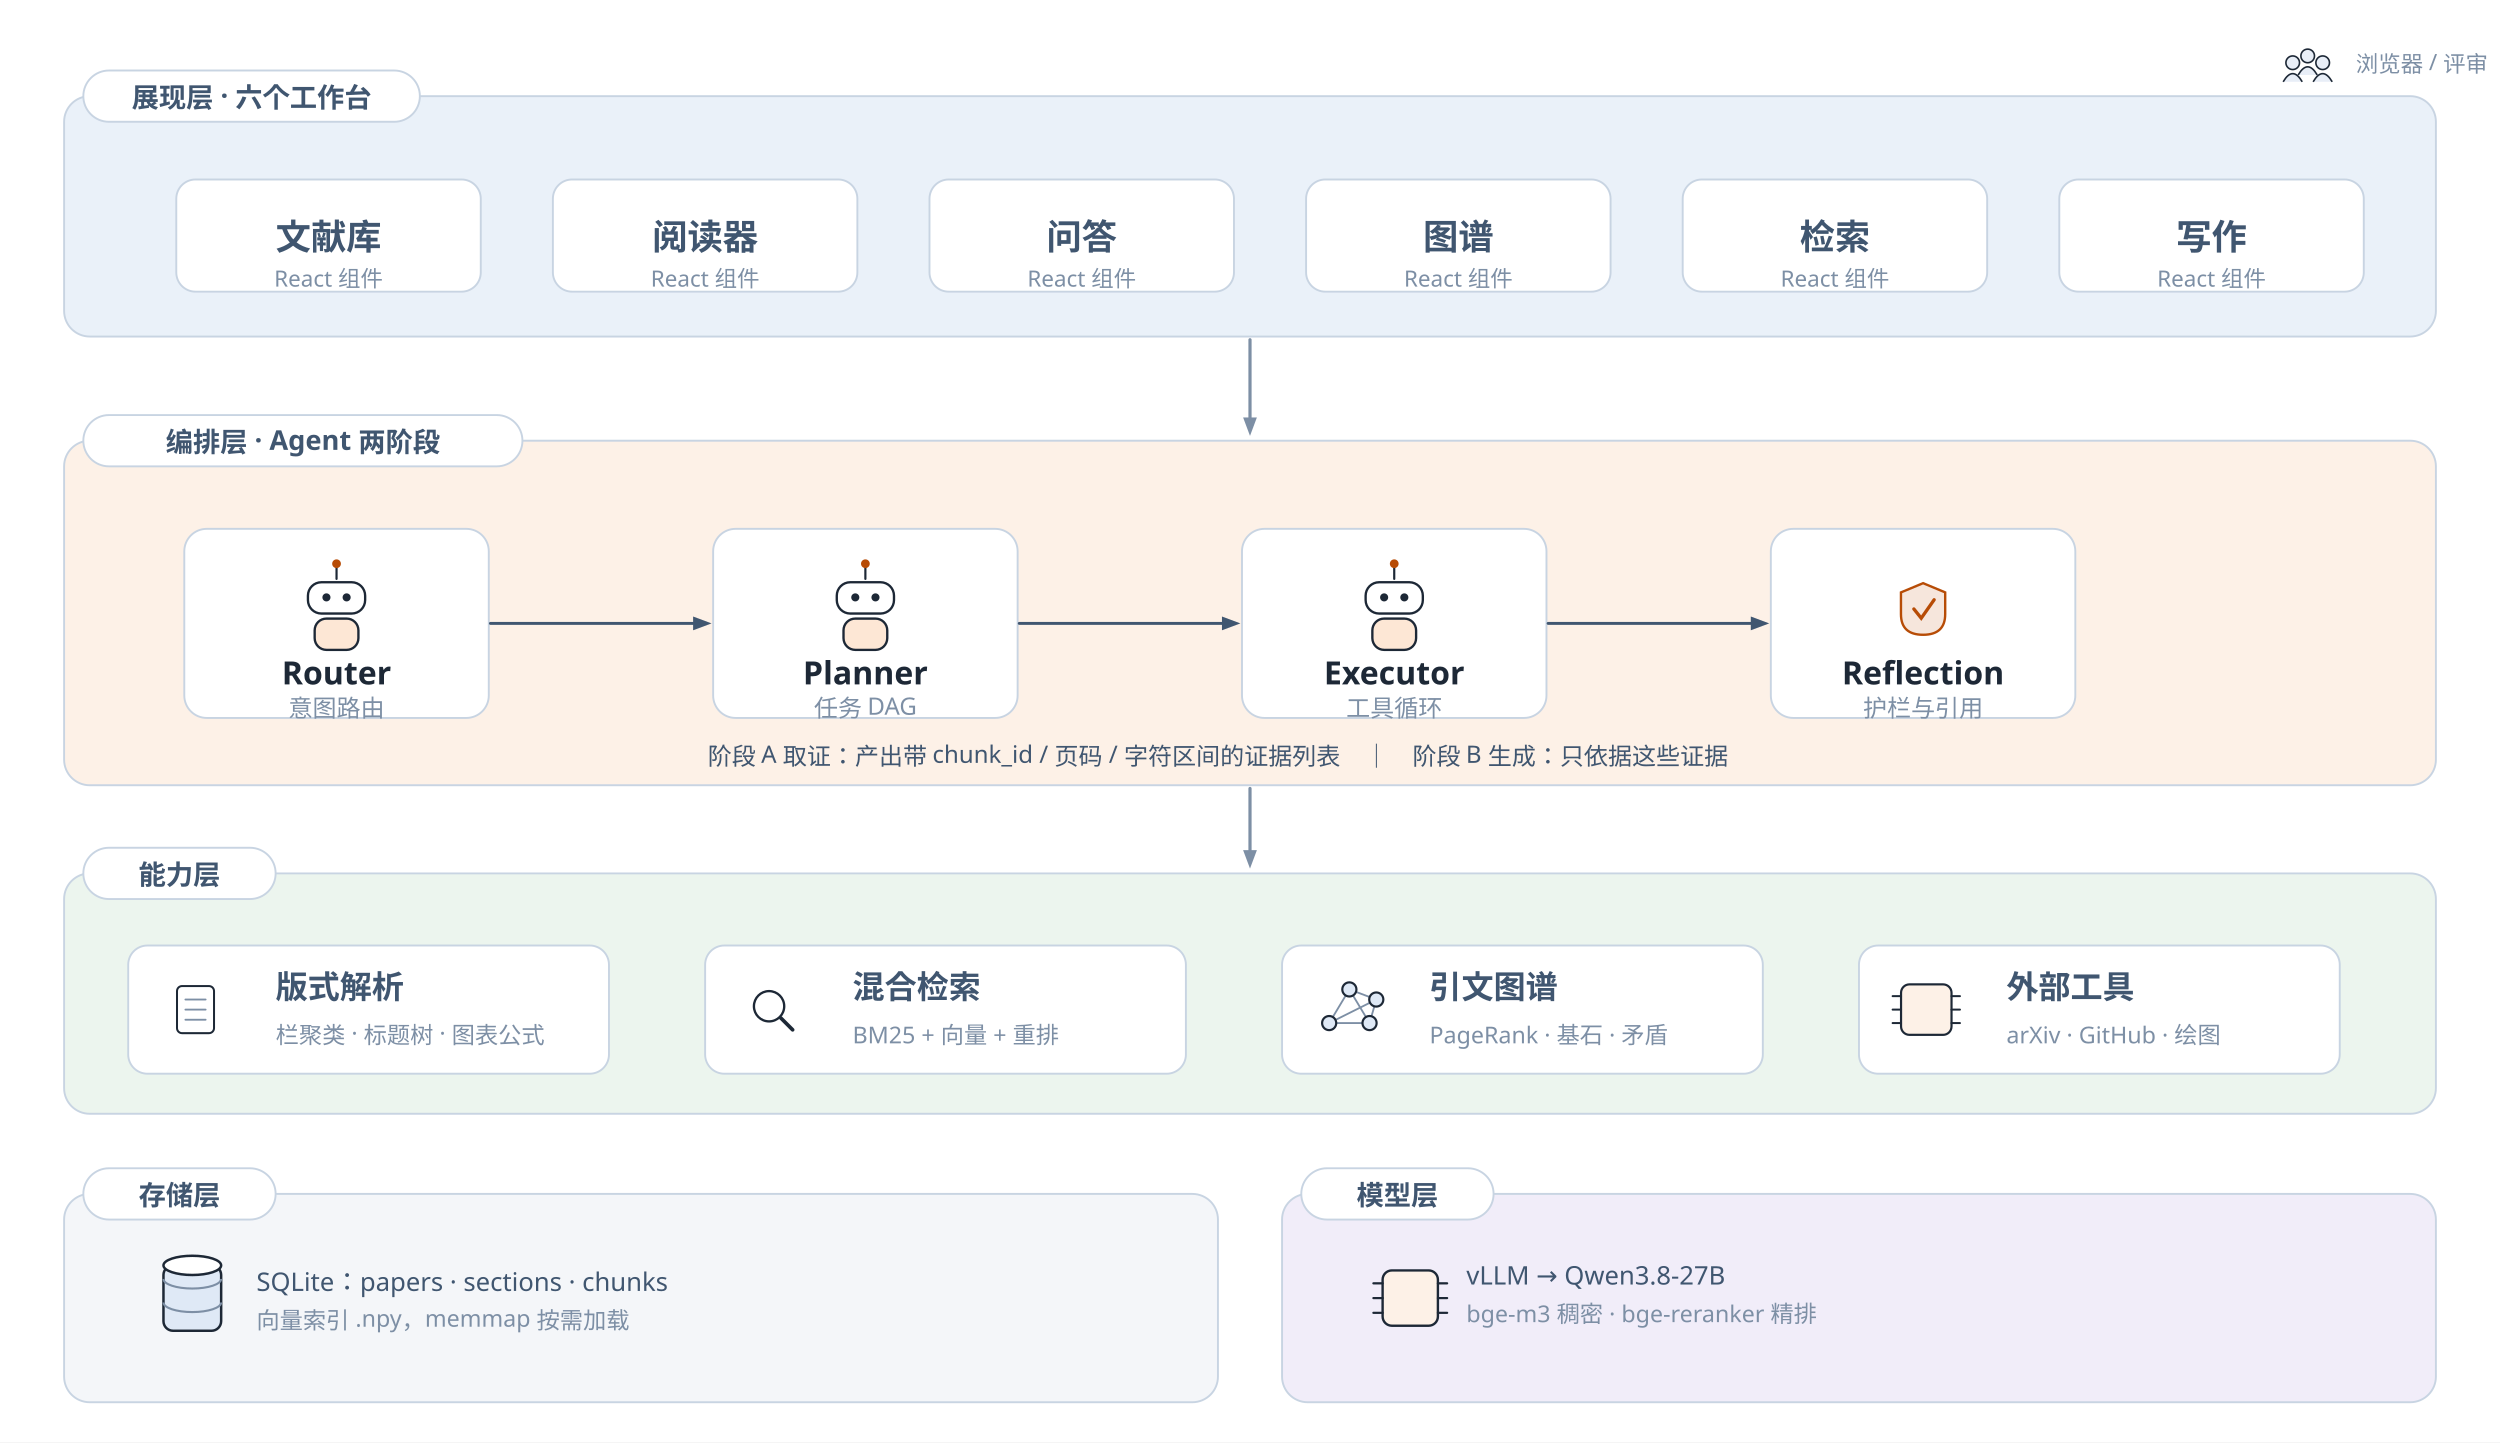
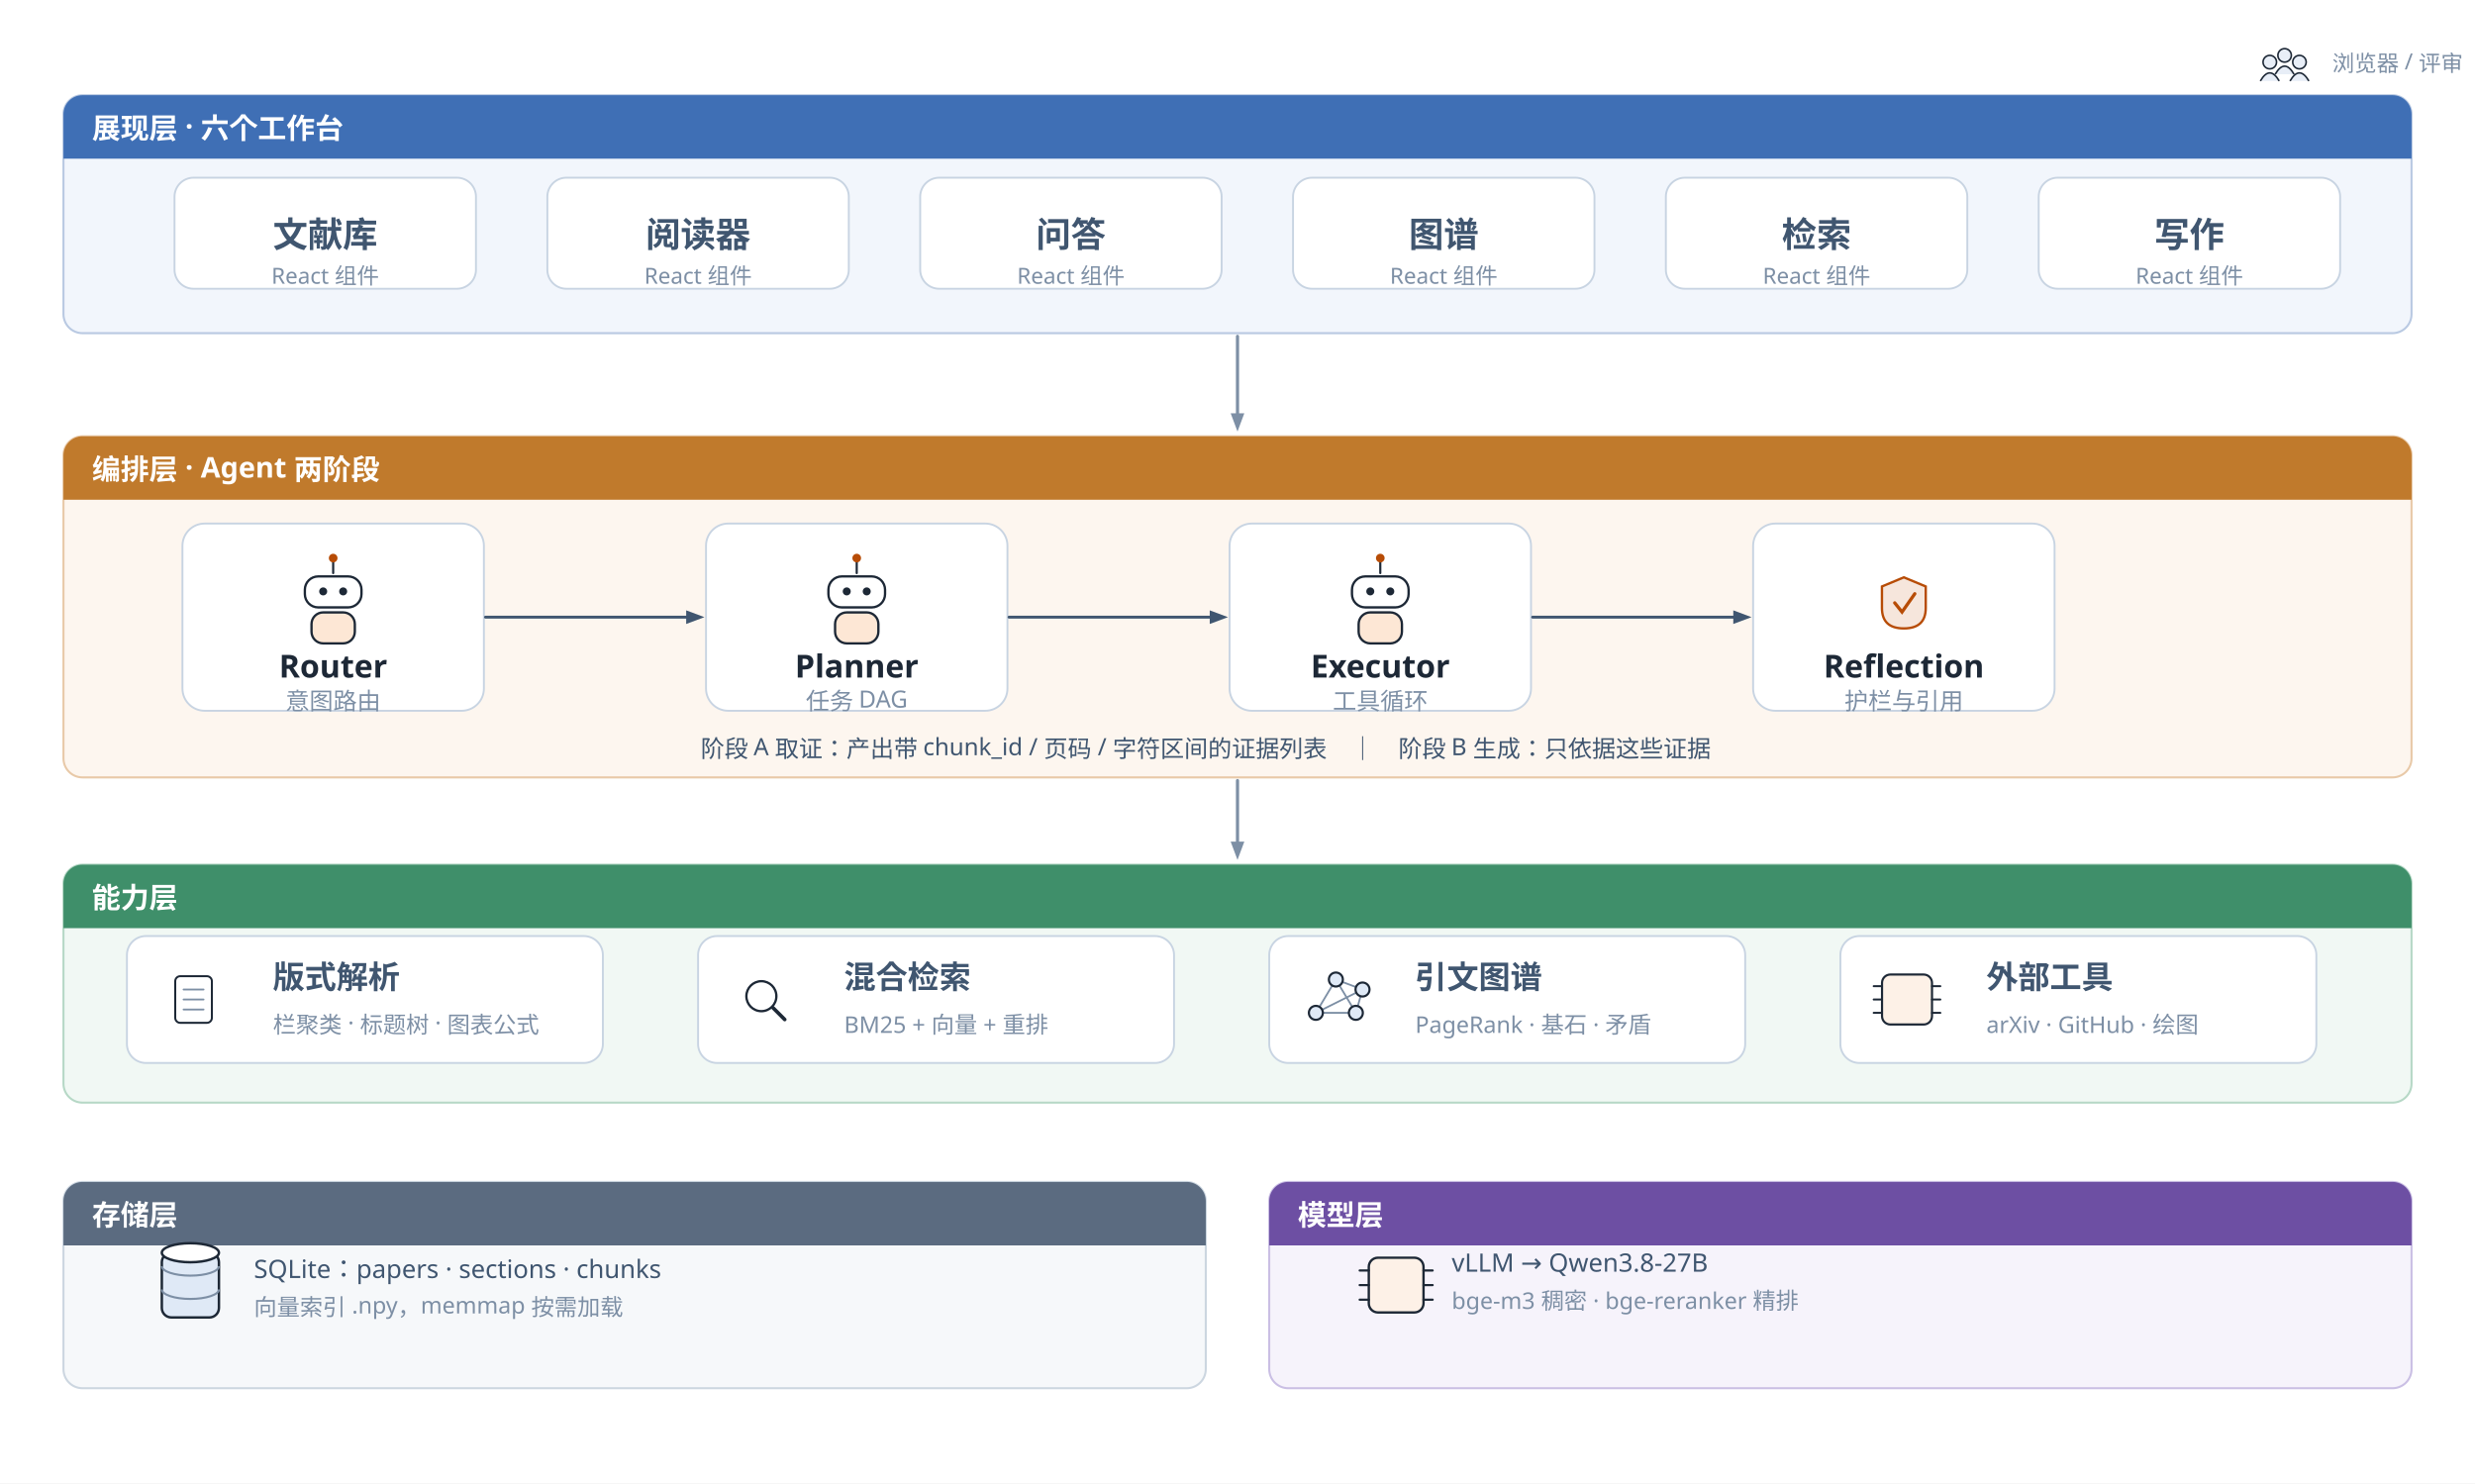
- <svg xmlns="http://www.w3.org/2000/svg" width="1560" height="900" viewBox="0 0 1560 900">
-   <rect width="1560" height="900" fill="#ffffff" />
-   <rect x="40" y="60" width="1480" height="150" rx="16" ry="16" fill="#eaf1f9" stroke="#c8d4e2" stroke-width="1.2" opacity="1.0" />
-   <rect x="52" y="44" width="210" height="32" rx="16" ry="16" fill="#ffffff" stroke="#c8d4e2" stroke-width="1.2" opacity="1.0" />
-   <text x="157.0" y="61" font-family="'Microsoft YaHei','Segoe UI',sans-serif" font-size="17" fill="#405670" font-weight="bold" text-anchor="middle" opacity="1.0" dominant-baseline="middle">展现层 · 六个工作台</text>
+ <svg xmlns="http://www.w3.org/2000/svg" width="1560" height="935" viewBox="0 0 1560 935">
+   <rect width="1560" height="935" fill="#ffffff" />
+   <rect x="40" y="60" width="1480" height="150" rx="12" ry="12" fill="#f2f6fc" stroke="#b9c9e2" stroke-width="1.3" opacity="1.0" />
+   <path d="M 52 60 H 1508 A 12 12 0 0 1 1520 72 V 100 H 40 V 72 A 12 12 0 0 1 52 60 Z" fill="#3f6fb5" />
+   <text x="58" y="81.0" font-family="'Microsoft YaHei','Segoe UI',sans-serif" font-size="18" fill="#ffffff" font-weight="bold" text-anchor="start" opacity="1.0" dominant-baseline="middle">展现层 · 六个工作台</text>
  <rect x="110" y="112" width="190" height="70" rx="12" ry="12" fill="#ffffff" stroke="#c8d4e2" stroke-width="1.2" opacity="1.0" />
  <text x="205" y="148" font-family="'Microsoft YaHei','Segoe UI',sans-serif" font-size="22" fill="#405670" font-weight="bold" text-anchor="middle" opacity="1.0" dominant-baseline="middle">文献库</text>
  <text x="205" y="174" font-family="'Microsoft YaHei','Segoe UI',sans-serif" font-size="14" fill="#7d8fa5" font-weight="normal" text-anchor="middle" opacity="1.0" dominant-baseline="middle">React 组件</text>
  <rect x="345" y="112" width="190" height="70" rx="12" ry="12" fill="#ffffff" stroke="#c8d4e2" stroke-width="1.2" opacity="1.0" />
  <text x="440" y="148" font-family="'Microsoft YaHei','Segoe UI',sans-serif" font-size="22" fill="#405670" font-weight="bold" text-anchor="middle" opacity="1.0" dominant-baseline="middle">阅读器</text>
  <text x="440" y="174" font-family="'Microsoft YaHei','Segoe UI',sans-serif" font-size="14" fill="#7d8fa5" font-weight="normal" text-anchor="middle" opacity="1.0" dominant-baseline="middle">React 组件</text>
  <rect x="580" y="112" width="190" height="70" rx="12" ry="12" fill="#ffffff" stroke="#c8d4e2" stroke-width="1.2" opacity="1.0" />
  <text x="675" y="148" font-family="'Microsoft YaHei','Segoe UI',sans-serif" font-size="22" fill="#405670" font-weight="bold" text-anchor="middle" opacity="1.0" dominant-baseline="middle">问答</text>
  <text x="675" y="174" font-family="'Microsoft YaHei','Segoe UI',sans-serif" font-size="14" fill="#7d8fa5" font-weight="normal" text-anchor="middle" opacity="1.0" dominant-baseline="middle">React 组件</text>
  <rect x="815" y="112" width="190" height="70" rx="12" ry="12" fill="#ffffff" stroke="#c8d4e2" stroke-width="1.2" opacity="1.0" />
  <text x="910" y="148" font-family="'Microsoft YaHei','Segoe UI',sans-serif" font-size="22" fill="#405670" font-weight="bold" text-anchor="middle" opacity="1.0" dominant-baseline="middle">图谱</text>
  <text x="910" y="174" font-family="'Microsoft YaHei','Segoe UI',sans-serif" font-size="14" fill="#7d8fa5" font-weight="normal" text-anchor="middle" opacity="1.0" dominant-baseline="middle">React 组件</text>
  <rect x="1050" y="112" width="190" height="70" rx="12" ry="12" fill="#ffffff" stroke="#c8d4e2" stroke-width="1.2" opacity="1.0" />
  <text x="1145" y="148" font-family="'Microsoft YaHei','Segoe UI',sans-serif" font-size="22" fill="#405670" font-weight="bold" text-anchor="middle" opacity="1.0" dominant-baseline="middle">检索</text>
  <text x="1145" y="174" font-family="'Microsoft YaHei','Segoe UI',sans-serif" font-size="14" fill="#7d8fa5" font-weight="normal" text-anchor="middle" opacity="1.0" dominant-baseline="middle">React 组件</text>
  <rect x="1285" y="112" width="190" height="70" rx="12" ry="12" fill="#ffffff" stroke="#c8d4e2" stroke-width="1.2" opacity="1.0" />
  <text x="1380" y="148" font-family="'Microsoft YaHei','Segoe UI',sans-serif" font-size="22" fill="#405670" font-weight="bold" text-anchor="middle" opacity="1.0" dominant-baseline="middle">写作</text>
  <text x="1380" y="174" font-family="'Microsoft YaHei','Segoe UI',sans-serif" font-size="14" fill="#7d8fa5" font-weight="normal" text-anchor="middle" opacity="1.0" dominant-baseline="middle">React 组件</text>
-   <rect x="40" y="275" width="1480" height="215" rx="16" ry="16" fill="#fdf1e7" stroke="#c8d4e2" stroke-width="1.2" opacity="1.0" />
-   <rect x="52" y="259" width="274" height="32" rx="16" ry="16" fill="#ffffff" stroke="#c8d4e2" stroke-width="1.2" opacity="1.0" />
-   <text x="189.0" y="276" font-family="'Microsoft YaHei','Segoe UI',sans-serif" font-size="17" fill="#405670" font-weight="bold" text-anchor="middle" opacity="1.0" dominant-baseline="middle">编排层 · Agent 两阶段</text>
+   <rect x="40" y="275" width="1480" height="215" rx="12" ry="12" fill="#fdf6ef" stroke="#e8c9a8" stroke-width="1.3" opacity="1.0" />
+   <path d="M 52 275 H 1508 A 12 12 0 0 1 1520 287 V 315 H 40 V 287 A 12 12 0 0 1 52 275 Z" fill="#c07a2c" />
+   <text x="58" y="296.0" font-family="'Microsoft YaHei','Segoe UI',sans-serif" font-size="18" fill="#ffffff" font-weight="bold" text-anchor="start" opacity="1.0" dominant-baseline="middle">编排层 · Agent 两阶段</text>
  <rect x="115" y="330" width="190" height="118" rx="14" ry="14" fill="#ffffff" stroke="#c8d4e2" stroke-width="1.2" opacity="1.0" />
  <rect x="196.35" y="386" width="27.3" height="19.53" rx="7.35" ry="7.35" fill="#fde7d5" stroke="#1d2836" stroke-width="1.47" opacity="1.0" />
  <rect x="192.15" y="363.32" width="35.7" height="19.53" rx="8.4" ry="8.4" fill="#ffffff" stroke="#1d2836" stroke-width="1.47" opacity="1.0" />
  <circle cx="203.7" cy="372.77" r="2.52" fill="#1d2836" />
  <circle cx="216.3" cy="372.77" r="2.52" fill="#1d2836" />
  <line x1="210" y1="361.22" x2="210" y2="353.87" stroke="#1d2836" stroke-width="1.365" stroke-linecap="round" />
  <circle cx="210" cy="351.77" r="2.73" fill="#b74c06" />
  <text x="210" y="420" font-family="'Microsoft YaHei','Segoe UI',sans-serif" font-size="20" fill="#1d2836" font-weight="bold" text-anchor="middle" opacity="1.0" dominant-baseline="middle">Router</text>
  <text x="210" y="442" font-family="'Microsoft YaHei','Segoe UI',sans-serif" font-size="15" fill="#7d8fa5" font-weight="normal" text-anchor="middle" opacity="1.0" dominant-baseline="middle">意图路由</text>
  <line x1="306" y1="389" x2="435.0" y2="389.0" stroke="#405670" stroke-width="1.8" stroke-linecap="round" />
  <polygon points="444,389 432.5,393.3 432.5,384.7" fill="#405670" />
  <rect x="445" y="330" width="190" height="118" rx="14" ry="14" fill="#ffffff" stroke="#c8d4e2" stroke-width="1.2" opacity="1.0" />
  <rect x="526.35" y="386" width="27.3" height="19.53" rx="7.35" ry="7.35" fill="#fde7d5" stroke="#1d2836" stroke-width="1.47" opacity="1.0" />
  <rect x="522.15" y="363.32" width="35.7" height="19.53" rx="8.4" ry="8.4" fill="#ffffff" stroke="#1d2836" stroke-width="1.47" opacity="1.0" />
  <circle cx="533.7" cy="372.77" r="2.52" fill="#1d2836" />
  <circle cx="546.3" cy="372.77" r="2.52" fill="#1d2836" />
  <line x1="540" y1="361.22" x2="540" y2="353.87" stroke="#1d2836" stroke-width="1.365" stroke-linecap="round" />
  <circle cx="540" cy="351.77" r="2.73" fill="#b74c06" />
  <text x="540" y="420" font-family="'Microsoft YaHei','Segoe UI',sans-serif" font-size="20" fill="#1d2836" font-weight="bold" text-anchor="middle" opacity="1.0" dominant-baseline="middle">Planner</text>
  <text x="540" y="442" font-family="'Microsoft YaHei','Segoe UI',sans-serif" font-size="15" fill="#7d8fa5" font-weight="normal" text-anchor="middle" opacity="1.0" dominant-baseline="middle">任务 DAG</text>
  <line x1="636" y1="389" x2="765.0" y2="389.0" stroke="#405670" stroke-width="1.8" stroke-linecap="round" />
  <polygon points="774,389 762.5,393.3 762.5,384.7" fill="#405670" />
  <rect x="775" y="330" width="190" height="118" rx="14" ry="14" fill="#ffffff" stroke="#c8d4e2" stroke-width="1.2" opacity="1.0" />
  <rect x="856.35" y="386" width="27.3" height="19.53" rx="7.35" ry="7.35" fill="#fde7d5" stroke="#1d2836" stroke-width="1.47" opacity="1.0" />
  <rect x="852.15" y="363.32" width="35.7" height="19.53" rx="8.4" ry="8.4" fill="#ffffff" stroke="#1d2836" stroke-width="1.47" opacity="1.0" />
  <circle cx="863.7" cy="372.77" r="2.52" fill="#1d2836" />
  <circle cx="876.3" cy="372.77" r="2.52" fill="#1d2836" />
  <line x1="870" y1="361.22" x2="870" y2="353.87" stroke="#1d2836" stroke-width="1.365" stroke-linecap="round" />
  <circle cx="870" cy="351.77" r="2.73" fill="#b74c06" />
  <text x="870" y="420" font-family="'Microsoft YaHei','Segoe UI',sans-serif" font-size="20" fill="#1d2836" font-weight="bold" text-anchor="middle" opacity="1.0" dominant-baseline="middle">Executor</text>
  <text x="870" y="442" font-family="'Microsoft YaHei','Segoe UI',sans-serif" font-size="15" fill="#7d8fa5" font-weight="normal" text-anchor="middle" opacity="1.0" dominant-baseline="middle">工具循环</text>
  <line x1="966" y1="389" x2="1095.0" y2="389.0" stroke="#405670" stroke-width="1.8" stroke-linecap="round" />
  <polygon points="1104,389 1092.5,393.3 1092.5,384.7" fill="#405670" />
  <rect x="1105" y="330" width="190" height="118" rx="14" ry="14" fill="#ffffff" stroke="#c8d4e2" stroke-width="1.2" opacity="1.0" />
  <path d="M 1200 363.9 L 1213.8 369.65 L 1213.8 383.22 Q 1213.8 396.1 1200 396.1 Q 1186.2 396.1 1186.2 383.22 L 1186.2 369.65 Z" fill="#f6e6dc" stroke="#b74c06" stroke-width="1.495" />
  <path d="M 1194.25 380 L 1198.85 385.75 L 1206.9 374.25" fill="none" stroke="#b74c06" stroke-width="2.07" stroke-linecap="round" />
  <text x="1200" y="420" font-family="'Microsoft YaHei','Segoe UI',sans-serif" font-size="20" fill="#1d2836" font-weight="bold" text-anchor="middle" opacity="1.0" dominant-baseline="middle">Reflection</text>
  <text x="1200" y="442" font-family="'Microsoft YaHei','Segoe UI',sans-serif" font-size="15" fill="#7d8fa5" font-weight="normal" text-anchor="middle" opacity="1.0" dominant-baseline="middle">护栏与引用</text>
  <text x="760" y="472" font-family="'Microsoft YaHei','Segoe UI',sans-serif" font-size="15" fill="#405670" font-weight="normal" text-anchor="middle" opacity="1.0" dominant-baseline="middle">阶段 A 取证：产出带 chunk_id / 页码 / 字符区间的证据列表　｜　阶段 B 生成：只依据这些证据</text>
-   <rect x="40" y="545" width="1480" height="150" rx="16" ry="16" fill="#ecf5ee" stroke="#c8d4e2" stroke-width="1.2" opacity="1.0" />
-   <rect x="52" y="529" width="120" height="32" rx="16" ry="16" fill="#ffffff" stroke="#c8d4e2" stroke-width="1.2" opacity="1.0" />
-   <text x="112.0" y="546" font-family="'Microsoft YaHei','Segoe UI',sans-serif" font-size="17" fill="#405670" font-weight="bold" text-anchor="middle" opacity="1.0" dominant-baseline="middle">能力层</text>
+   <rect x="40" y="545" width="1480" height="150" rx="12" ry="12" fill="#f1f8f4" stroke="#b6d8c6" stroke-width="1.3" opacity="1.0" />
+   <path d="M 52 545 H 1508 A 12 12 0 0 1 1520 557 V 585 H 40 V 557 A 12 12 0 0 1 52 545 Z" fill="#3f8f6a" />
+   <text x="58" y="566.0" font-family="'Microsoft YaHei','Segoe UI',sans-serif" font-size="18" fill="#ffffff" font-weight="bold" text-anchor="start" opacity="1.0" dominant-baseline="middle">能力层</text>
  <rect x="80" y="590" width="300" height="80" rx="12" ry="12" fill="#ffffff" stroke="#c8d4e2" stroke-width="1.2" opacity="1.0" />
  <rect x="110.45" y="615.3" width="23.1" height="29.4" rx="3.15" ry="3.15" fill="#ffffff" stroke="#1d2836" stroke-width="1.26" opacity="1.0" />
  <line x1="115.7" y1="623.7" x2="128.3" y2="623.7" stroke="#7d8fa5" stroke-width="1.155" stroke-linecap="round" />
  <line x1="115.7" y1="630" x2="128.3" y2="630" stroke="#7d8fa5" stroke-width="1.155" stroke-linecap="round" />
  <line x1="115.7" y1="636.3" x2="128.3" y2="636.3" stroke="#7d8fa5" stroke-width="1.155" stroke-linecap="round" />
  <text x="172" y="616" font-family="'Microsoft YaHei','Segoe UI',sans-serif" font-size="20" fill="#405670" font-weight="bold" text-anchor="start" opacity="1.0" dominant-baseline="middle">版式解析</text>
  <text x="172" y="646" font-family="'Microsoft YaHei','Segoe UI',sans-serif" font-size="14.5" fill="#7d8fa5" font-weight="normal" text-anchor="start" opacity="1.0" dominant-baseline="middle">栏聚类 · 标题树 · 图表公式</text>
  <rect x="440" y="590" width="300" height="80" rx="12" ry="12" fill="#ffffff" stroke="#c8d4e2" stroke-width="1.2" opacity="1.0" />
  <circle cx="479.9" cy="627.9" r="9.45" fill="#ffffff" stroke="#1d2836" stroke-width="1.47" />
  <line x1="487.25" y1="635.25" x2="494.6" y2="642.6" stroke="#1d2836" stroke-width="2.31" stroke-linecap="round" />
  <text x="532" y="616" font-family="'Microsoft YaHei','Segoe UI',sans-serif" font-size="20" fill="#405670" font-weight="bold" text-anchor="start" opacity="1.0" dominant-baseline="middle">混合检索</text>
  <text x="532" y="646" font-family="'Microsoft YaHei','Segoe UI',sans-serif" font-size="14.5" fill="#7d8fa5" font-weight="normal" text-anchor="start" opacity="1.0" dominant-baseline="middle">BM25 + 向量 + 重排</text>
  <rect x="800" y="590" width="300" height="80" rx="12" ry="12" fill="#ffffff" stroke="#c8d4e2" stroke-width="1.2" opacity="1.0" />
  <line x1="842" y1="617.4" x2="829.4" y2="638.4" stroke="#7d8fa5" stroke-width="1.155" stroke-linecap="round" />
  <line x1="842" y1="617.4" x2="854.6" y2="638.4" stroke="#7d8fa5" stroke-width="1.155" stroke-linecap="round" />
  <line x1="842" y1="617.4" x2="858.8" y2="623.7" stroke="#7d8fa5" stroke-width="1.155" stroke-linecap="round" />
  <line x1="829.4" y1="638.4" x2="854.6" y2="638.4" stroke="#7d8fa5" stroke-width="1.155" stroke-linecap="round" />
  <line x1="829.4" y1="638.4" x2="858.8" y2="623.7" stroke="#7d8fa5" stroke-width="1.155" stroke-linecap="round" />
  <line x1="854.6" y1="638.4" x2="858.8" y2="623.7" stroke="#7d8fa5" stroke-width="1.155" stroke-linecap="round" />
  <circle cx="842" cy="617.4" r="4.41" fill="#dfe9f6" stroke="#1d2836" stroke-width="1.365" />
  <circle cx="829.4" cy="638.4" r="4.41" fill="#dfe9f6" stroke="#1d2836" stroke-width="1.365" />
  <circle cx="854.6" cy="638.4" r="4.41" fill="#dfe9f6" stroke="#1d2836" stroke-width="1.365" />
  <circle cx="858.8" cy="623.7" r="4.41" fill="#dfe9f6" stroke="#1d2836" stroke-width="1.365" />
  <text x="892" y="616" font-family="'Microsoft YaHei','Segoe UI',sans-serif" font-size="20" fill="#405670" font-weight="bold" text-anchor="start" opacity="1.0" dominant-baseline="middle">引文图谱</text>
  <text x="892" y="646" font-family="'Microsoft YaHei','Segoe UI',sans-serif" font-size="14.5" fill="#7d8fa5" font-weight="normal" text-anchor="start" opacity="1.0" dominant-baseline="middle">PageRank · 基石 · 矛盾</text>
  <rect x="1160" y="590" width="300" height="80" rx="12" ry="12" fill="#ffffff" stroke="#c8d4e2" stroke-width="1.2" opacity="1.0" />
  <rect x="1186.25" y="614.25" width="31.5" height="31.5" rx="5.25" ry="5.25" fill="#fdf1e7" stroke="#1d2836" stroke-width="1.365" opacity="1.0" />
  <line x1="1181.0" y1="621.6" x2="1186.25" y2="621.6" stroke="#1d2836" stroke-width="1.26" stroke-linecap="round" />
  <line x1="1217.75" y1="621.6" x2="1223.0" y2="621.6" stroke="#1d2836" stroke-width="1.26" stroke-linecap="round" />
  <line x1="1181.0" y1="630.0" x2="1186.25" y2="630.0" stroke="#1d2836" stroke-width="1.26" stroke-linecap="round" />
  <line x1="1217.75" y1="630.0" x2="1223.0" y2="630.0" stroke="#1d2836" stroke-width="1.26" stroke-linecap="round" />
  <line x1="1181.0" y1="638.4" x2="1186.25" y2="638.4" stroke="#1d2836" stroke-width="1.26" stroke-linecap="round" />
  <line x1="1217.75" y1="638.4" x2="1223.0" y2="638.4" stroke="#1d2836" stroke-width="1.26" stroke-linecap="round" />
  <text x="1252" y="616" font-family="'Microsoft YaHei','Segoe UI',sans-serif" font-size="20" fill="#405670" font-weight="bold" text-anchor="start" opacity="1.0" dominant-baseline="middle">外部工具</text>
  <text x="1252" y="646" font-family="'Microsoft YaHei','Segoe UI',sans-serif" font-size="14.5" fill="#7d8fa5" font-weight="normal" text-anchor="start" opacity="1.0" dominant-baseline="middle">arXiv · GitHub · 绘图</text>
-   <rect x="40" y="745" width="720" height="130" rx="16" ry="16" fill="#f4f6f9" stroke="#c8d4e2" stroke-width="1.2" opacity="1.0" />
-   <rect x="52" y="729" width="120" height="32" rx="16" ry="16" fill="#ffffff" stroke="#c8d4e2" stroke-width="1.2" opacity="1.0" />
-   <text x="112.0" y="746" font-family="'Microsoft YaHei','Segoe UI',sans-serif" font-size="17" fill="#405670" font-weight="bold" text-anchor="middle" opacity="1.0" dominant-baseline="middle">存储层</text>
+   <rect x="40" y="745" width="720" height="130" rx="12" ry="12" fill="#f6f8fa" stroke="#ccd6e0" stroke-width="1.3" opacity="1.0" />
+   <path d="M 52 745 H 748 A 12 12 0 0 1 760 757 V 785 H 40 V 757 A 12 12 0 0 1 52 745 Z" fill="#5b6b80" />
+   <text x="58" y="766.0" font-family="'Microsoft YaHei','Segoe UI',sans-serif" font-size="18" fill="#ffffff" font-weight="bold" text-anchor="start" opacity="1.0" dominant-baseline="middle">存储层</text>
  <rect x="102.0" y="789.6" width="36.0" height="40.8" fill="#dfe9f6" stroke="#1d2836" stroke-width="1.56" rx="6.0" />
  <ellipse cx="120" cy="789.6" rx="18.0" ry="6.0" fill="#ffffff" stroke="#1d2836" stroke-width="1.56" />
  <path d="M 102.0 798.048 A 18.0 6.0 0 0 0 138.0 798.048" fill="none" stroke="#7d8fa5" stroke-width="1.32" />
  <path d="M 102.0 812.736 A 18.0 6.0 0 0 0 138.0 812.736" fill="none" stroke="#7d8fa5" stroke-width="1.32" />
  <text x="160" y="800" font-family="'Microsoft YaHei','Segoe UI',sans-serif" font-size="16" fill="#405670" font-weight="normal" text-anchor="start" opacity="1.0" dominant-baseline="middle">SQLite：papers · sections · chunks</text>
  <text x="160" y="824" font-family="'Microsoft YaHei','Segoe UI',sans-serif" font-size="14.5" fill="#7d8fa5" font-weight="normal" text-anchor="start" opacity="1.0" dominant-baseline="middle">向量索引 .npy，memmap 按需加载</text>
-   <rect x="800" y="745" width="720" height="130" rx="16" ry="16" fill="#f1edf9" stroke="#c8d4e2" stroke-width="1.2" opacity="1.0" />
-   <rect x="812" y="729" width="120" height="32" rx="16" ry="16" fill="#ffffff" stroke="#c8d4e2" stroke-width="1.2" opacity="1.0" />
-   <text x="872.0" y="746" font-family="'Microsoft YaHei','Segoe UI',sans-serif" font-size="17" fill="#405670" font-weight="bold" text-anchor="middle" opacity="1.0" dominant-baseline="middle">模型层</text>
+   <rect x="800" y="745" width="720" height="130" rx="12" ry="12" fill="#f6f3fb" stroke="#cabfe4" stroke-width="1.3" opacity="1.0" />
+   <path d="M 812 745 H 1508 A 12 12 0 0 1 1520 757 V 785 H 800 V 757 A 12 12 0 0 1 812 745 Z" fill="#6d4fa3" />
+   <text x="818" y="766.0" font-family="'Microsoft YaHei','Segoe UI',sans-serif" font-size="18" fill="#ffffff" font-weight="bold" text-anchor="start" opacity="1.0" dominant-baseline="middle">模型层</text>
  <rect x="862.75" y="792.75" width="34.5" height="34.5" rx="5.75" ry="5.75" fill="#fdf1e7" stroke="#1d2836" stroke-width="1.495" opacity="1.0" />
  <line x1="857.0" y1="800.8" x2="862.75" y2="800.8" stroke="#1d2836" stroke-width="1.38" stroke-linecap="round" />
  <line x1="897.25" y1="800.8" x2="903.0" y2="800.8" stroke="#1d2836" stroke-width="1.38" stroke-linecap="round" />
  <line x1="857.0" y1="810.0" x2="862.75" y2="810.0" stroke="#1d2836" stroke-width="1.38" stroke-linecap="round" />
  <line x1="897.25" y1="810.0" x2="903.0" y2="810.0" stroke="#1d2836" stroke-width="1.38" stroke-linecap="round" />
  <line x1="857.0" y1="819.2" x2="862.75" y2="819.2" stroke="#1d2836" stroke-width="1.38" stroke-linecap="round" />
  <line x1="897.25" y1="819.2" x2="903.0" y2="819.2" stroke="#1d2836" stroke-width="1.38" stroke-linecap="round" />
  <text x="915" y="796" font-family="'Microsoft YaHei','Segoe UI',sans-serif" font-size="16" fill="#405670" font-weight="normal" text-anchor="start" opacity="1.0" dominant-baseline="middle">vLLM → Qwen3.8-27B</text>
  <text x="915" y="820" font-family="'Microsoft YaHei','Segoe UI',sans-serif" font-size="14.5" fill="#7d8fa5" font-weight="normal" text-anchor="start" opacity="1.0" dominant-baseline="middle">bge-m3 稠密 · bge-reranker 精排</text>
  <line x1="780" y1="212" x2="780.0" y2="263.0" stroke="#7d8fa5" stroke-width="2" stroke-linecap="round" />
  <polygon points="780,272 775.7,260.5 784.3,260.5" fill="#7d8fa5" />
  <line x1="780" y1="492" x2="780.0" y2="533.0" stroke="#7d8fa5" stroke-width="2" stroke-linecap="round" />
  <polygon points="780,542 775.7,530.5 784.3,530.5" fill="#7d8fa5" />
  <circle cx="1440" cy="34.9" r="4.25" fill="#e8eef7" stroke="#1d2836" stroke-width="1.02" />
  <path d="M 1434.05 46.8 Q 1440 36.6 1445.95 46.8" fill="#e8eef7" stroke="#1d2836" stroke-width="1.02" />
  <circle cx="1430.65" cy="39.15" r="4.25" fill="#e8eef7" stroke="#1d2836" stroke-width="1.02" />
  <path d="M 1424.7 51.05 Q 1430.65 40.85 1436.6 51.05" fill="#e8eef7" stroke="#1d2836" stroke-width="1.02" />
  <circle cx="1449.35" cy="39.15" r="4.25" fill="#e8eef7" stroke="#1d2836" stroke-width="1.02" />
  <path d="M 1443.4 51.05 Q 1449.35 40.85 1455.3 51.05" fill="#e8eef7" stroke="#1d2836" stroke-width="1.02" />
  <text x="1470" y="40" font-family="'Microsoft YaHei','Segoe UI',sans-serif" font-size="14" fill="#7d8fa5" font-weight="normal" text-anchor="start" opacity="1.0" dominant-baseline="middle">浏览器 / 评审</text>
</svg>
